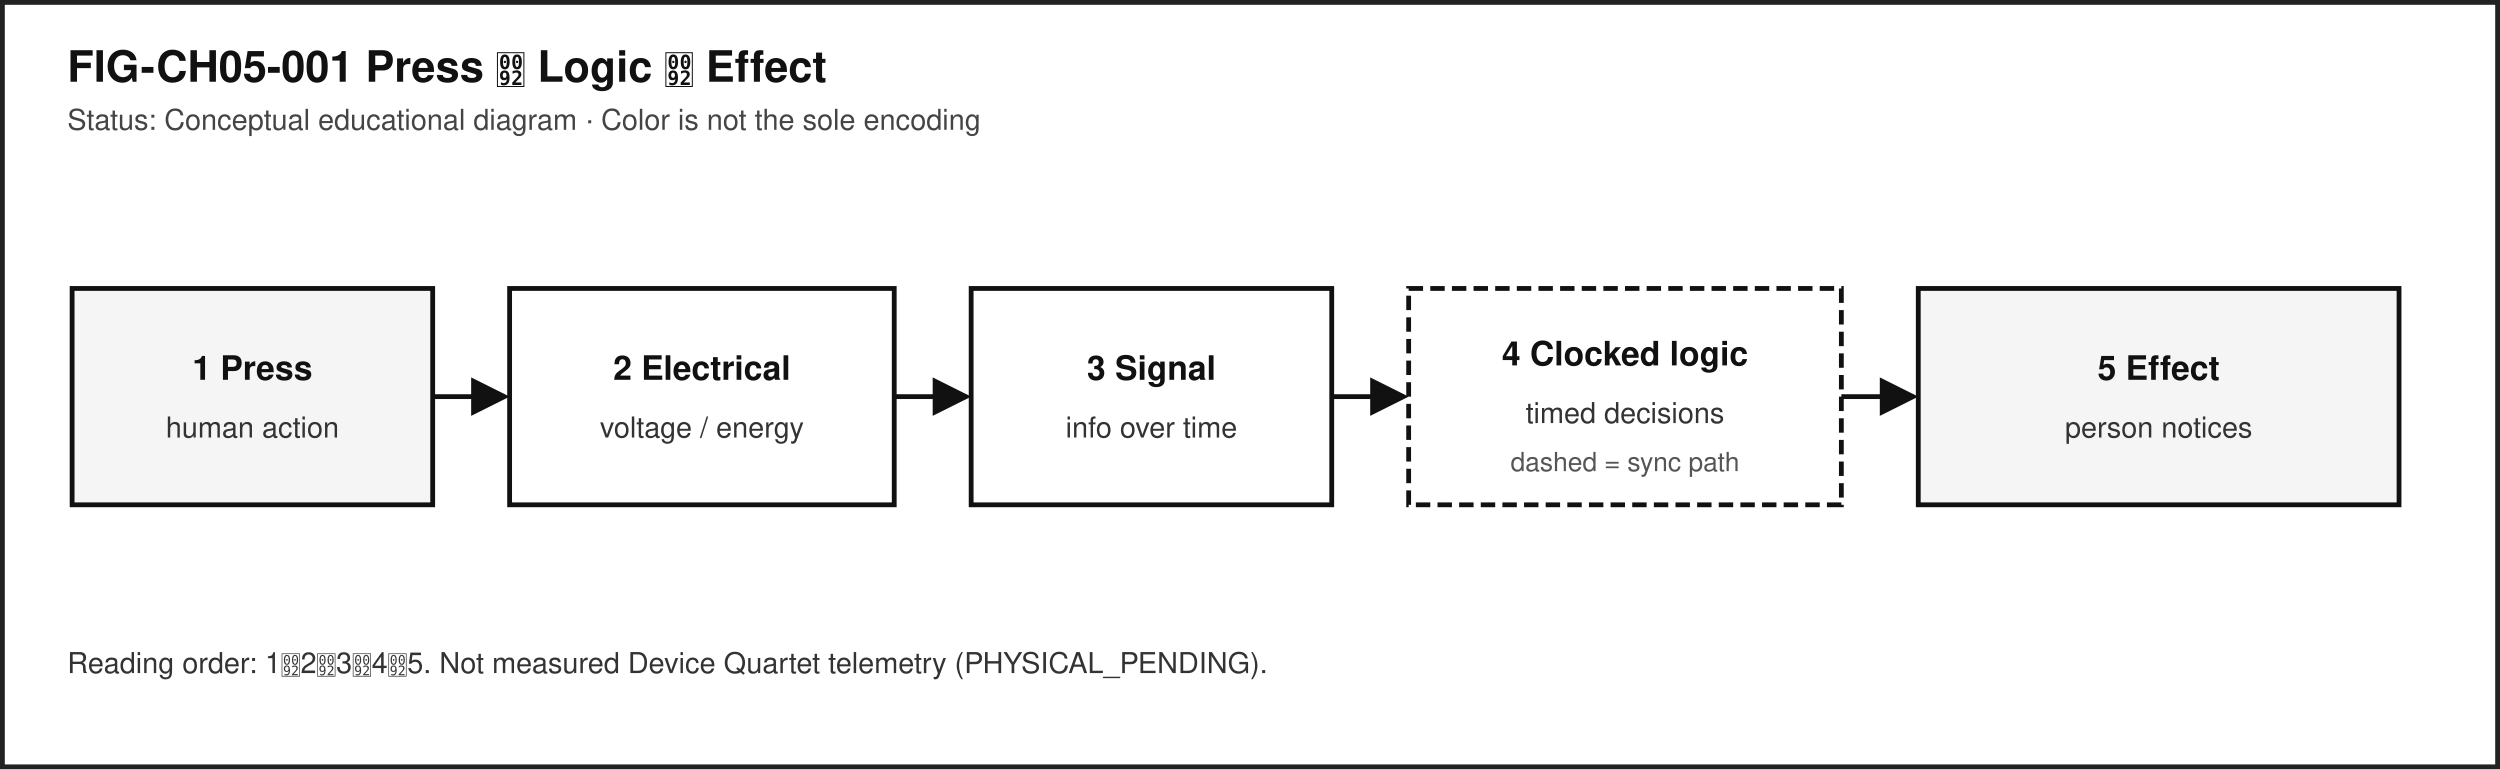
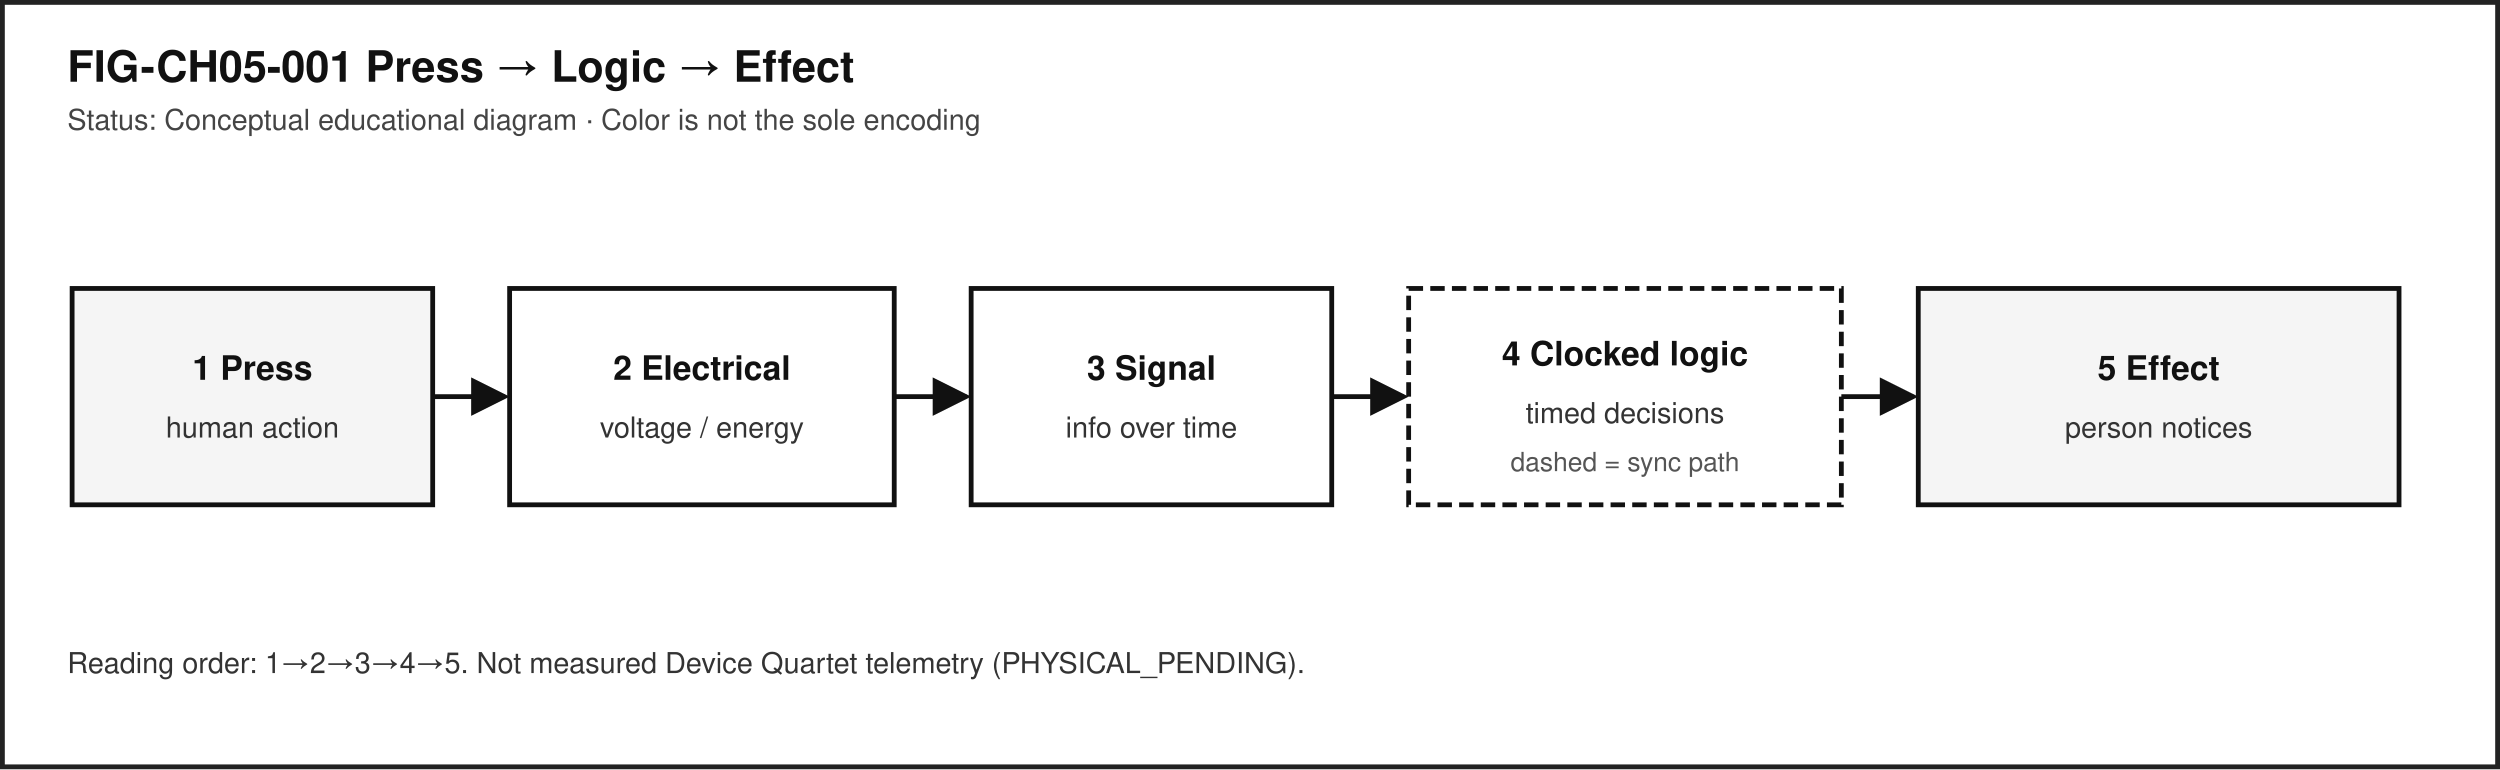
- <svg xmlns="http://www.w3.org/2000/svg" width="1040" height="320" viewBox="0 0 1040 320" role="img" aria-labelledby="title001 desc001">
+ <svg xmlns="http://www.w3.org/2000/svg" width="1040" height="320" viewBox="0 0 1040 320" role="img" aria-labelledby="title001 desc001" data-figure-id="FIG-CH05-001">
  <defs>
    <marker id="arr501" markerWidth="8" markerHeight="8" refX="7" refY="4" orient="auto">
      <path d="M0,0 L8,4 L0,8 Z" fill="#111111" />
    </marker>
  </defs>
  <rect width="1040" height="320" fill="#ffffff" />
  <rect x="1" y="1" width="1038" height="318" fill="none" stroke="#222222" stroke-width="2" />
-   <text x="28" y="34" font-family="Helvetica,Arial,sans-serif" font-size="18" font-weight="bold" fill="#111111">FIG-CH05-001  Press  Logic  Effect</text>
+   <text x="28" y="34" font-family="Helvetica,Arial,sans-serif" font-size="18" font-weight="bold" fill="#111111">FIG-CH05-001  Press → Logic → Effect</text>
  <text x="28" y="54" font-family="Helvetica,Arial,sans-serif" font-size="12" fill="#444444">Status: Conceptual educational diagram · Color is not the sole encoding</text>
  <rect x="30" y="120" width="150" height="90" fill="#f5f5f5" stroke="#111111" stroke-width="2" />
  <text x="105" y="158" text-anchor="middle" font-family="Helvetica,Arial,sans-serif" font-size="14" font-weight="bold" fill="#111111">1 Press</text>
  <text x="105" y="182" text-anchor="middle" font-family="Helvetica,Arial,sans-serif" font-size="12" fill="#333333">human action</text>
  <line x1="180" y1="165" x2="210" y2="165" stroke="#111111" stroke-width="2" marker-end="url(#arr501)" />
  <rect x="212" y="120" width="160" height="90" fill="#ffffff" stroke="#111111" stroke-width="2" />
  <text x="292" y="158" text-anchor="middle" font-family="Helvetica,Arial,sans-serif" font-size="14" font-weight="bold" fill="#111111">2 Electrical</text>
  <text x="292" y="182" text-anchor="middle" font-family="Helvetica,Arial,sans-serif" font-size="12" fill="#333333">voltage / energy</text>
  <line x1="372" y1="165" x2="402" y2="165" stroke="#111111" stroke-width="2" marker-end="url(#arr501)" />
  <rect x="404" y="120" width="150" height="90" fill="#ffffff" stroke="#111111" stroke-width="2" />
  <text x="479" y="158" text-anchor="middle" font-family="Helvetica,Arial,sans-serif" font-size="14" font-weight="bold" fill="#111111">3 Signal</text>
  <text x="479" y="182" text-anchor="middle" font-family="Helvetica,Arial,sans-serif" font-size="12" fill="#333333">info over time</text>
  <line x1="554" y1="165" x2="584" y2="165" stroke="#111111" stroke-width="2" marker-end="url(#arr501)" />
  <rect x="586" y="120" width="180" height="90" fill="#ffffff" stroke="#111111" stroke-width="2" stroke-dasharray="6 3" />
  <text x="676" y="152" text-anchor="middle" font-family="Helvetica,Arial,sans-serif" font-size="14" font-weight="bold" fill="#111111">4 Clocked logic</text>
  <text x="676" y="176" text-anchor="middle" font-family="Helvetica,Arial,sans-serif" font-size="12" fill="#333333">timed decisions</text>
  <text x="676" y="196" text-anchor="middle" font-family="Helvetica,Arial,sans-serif" font-size="11" fill="#555555">dashed = sync path</text>
  <line x1="766" y1="165" x2="796" y2="165" stroke="#111111" stroke-width="2" marker-end="url(#arr501)" />
  <rect x="798" y="120" width="200" height="90" fill="#f5f5f5" stroke="#111111" stroke-width="2" />
  <text x="898" y="158" text-anchor="middle" font-family="Helvetica,Arial,sans-serif" font-size="14" font-weight="bold" fill="#111111">5 Effect</text>
  <text x="898" y="182" text-anchor="middle" font-family="Helvetica,Arial,sans-serif" font-size="12" fill="#333333">person notices</text>
-   <text x="28" y="280" font-family="Helvetica,Arial,sans-serif" font-size="12" fill="#333333">Reading order: 12345. Not measured Device Quartet telemetry (PHYSICAL_PENDING).</text>
+   <text x="28" y="280" font-family="Helvetica,Arial,sans-serif" font-size="12" fill="#333333">Reading order: 1→2→3→4→5. Not measured Device Quartet telemetry (PHYSICAL_PENDING).</text>
</svg>
